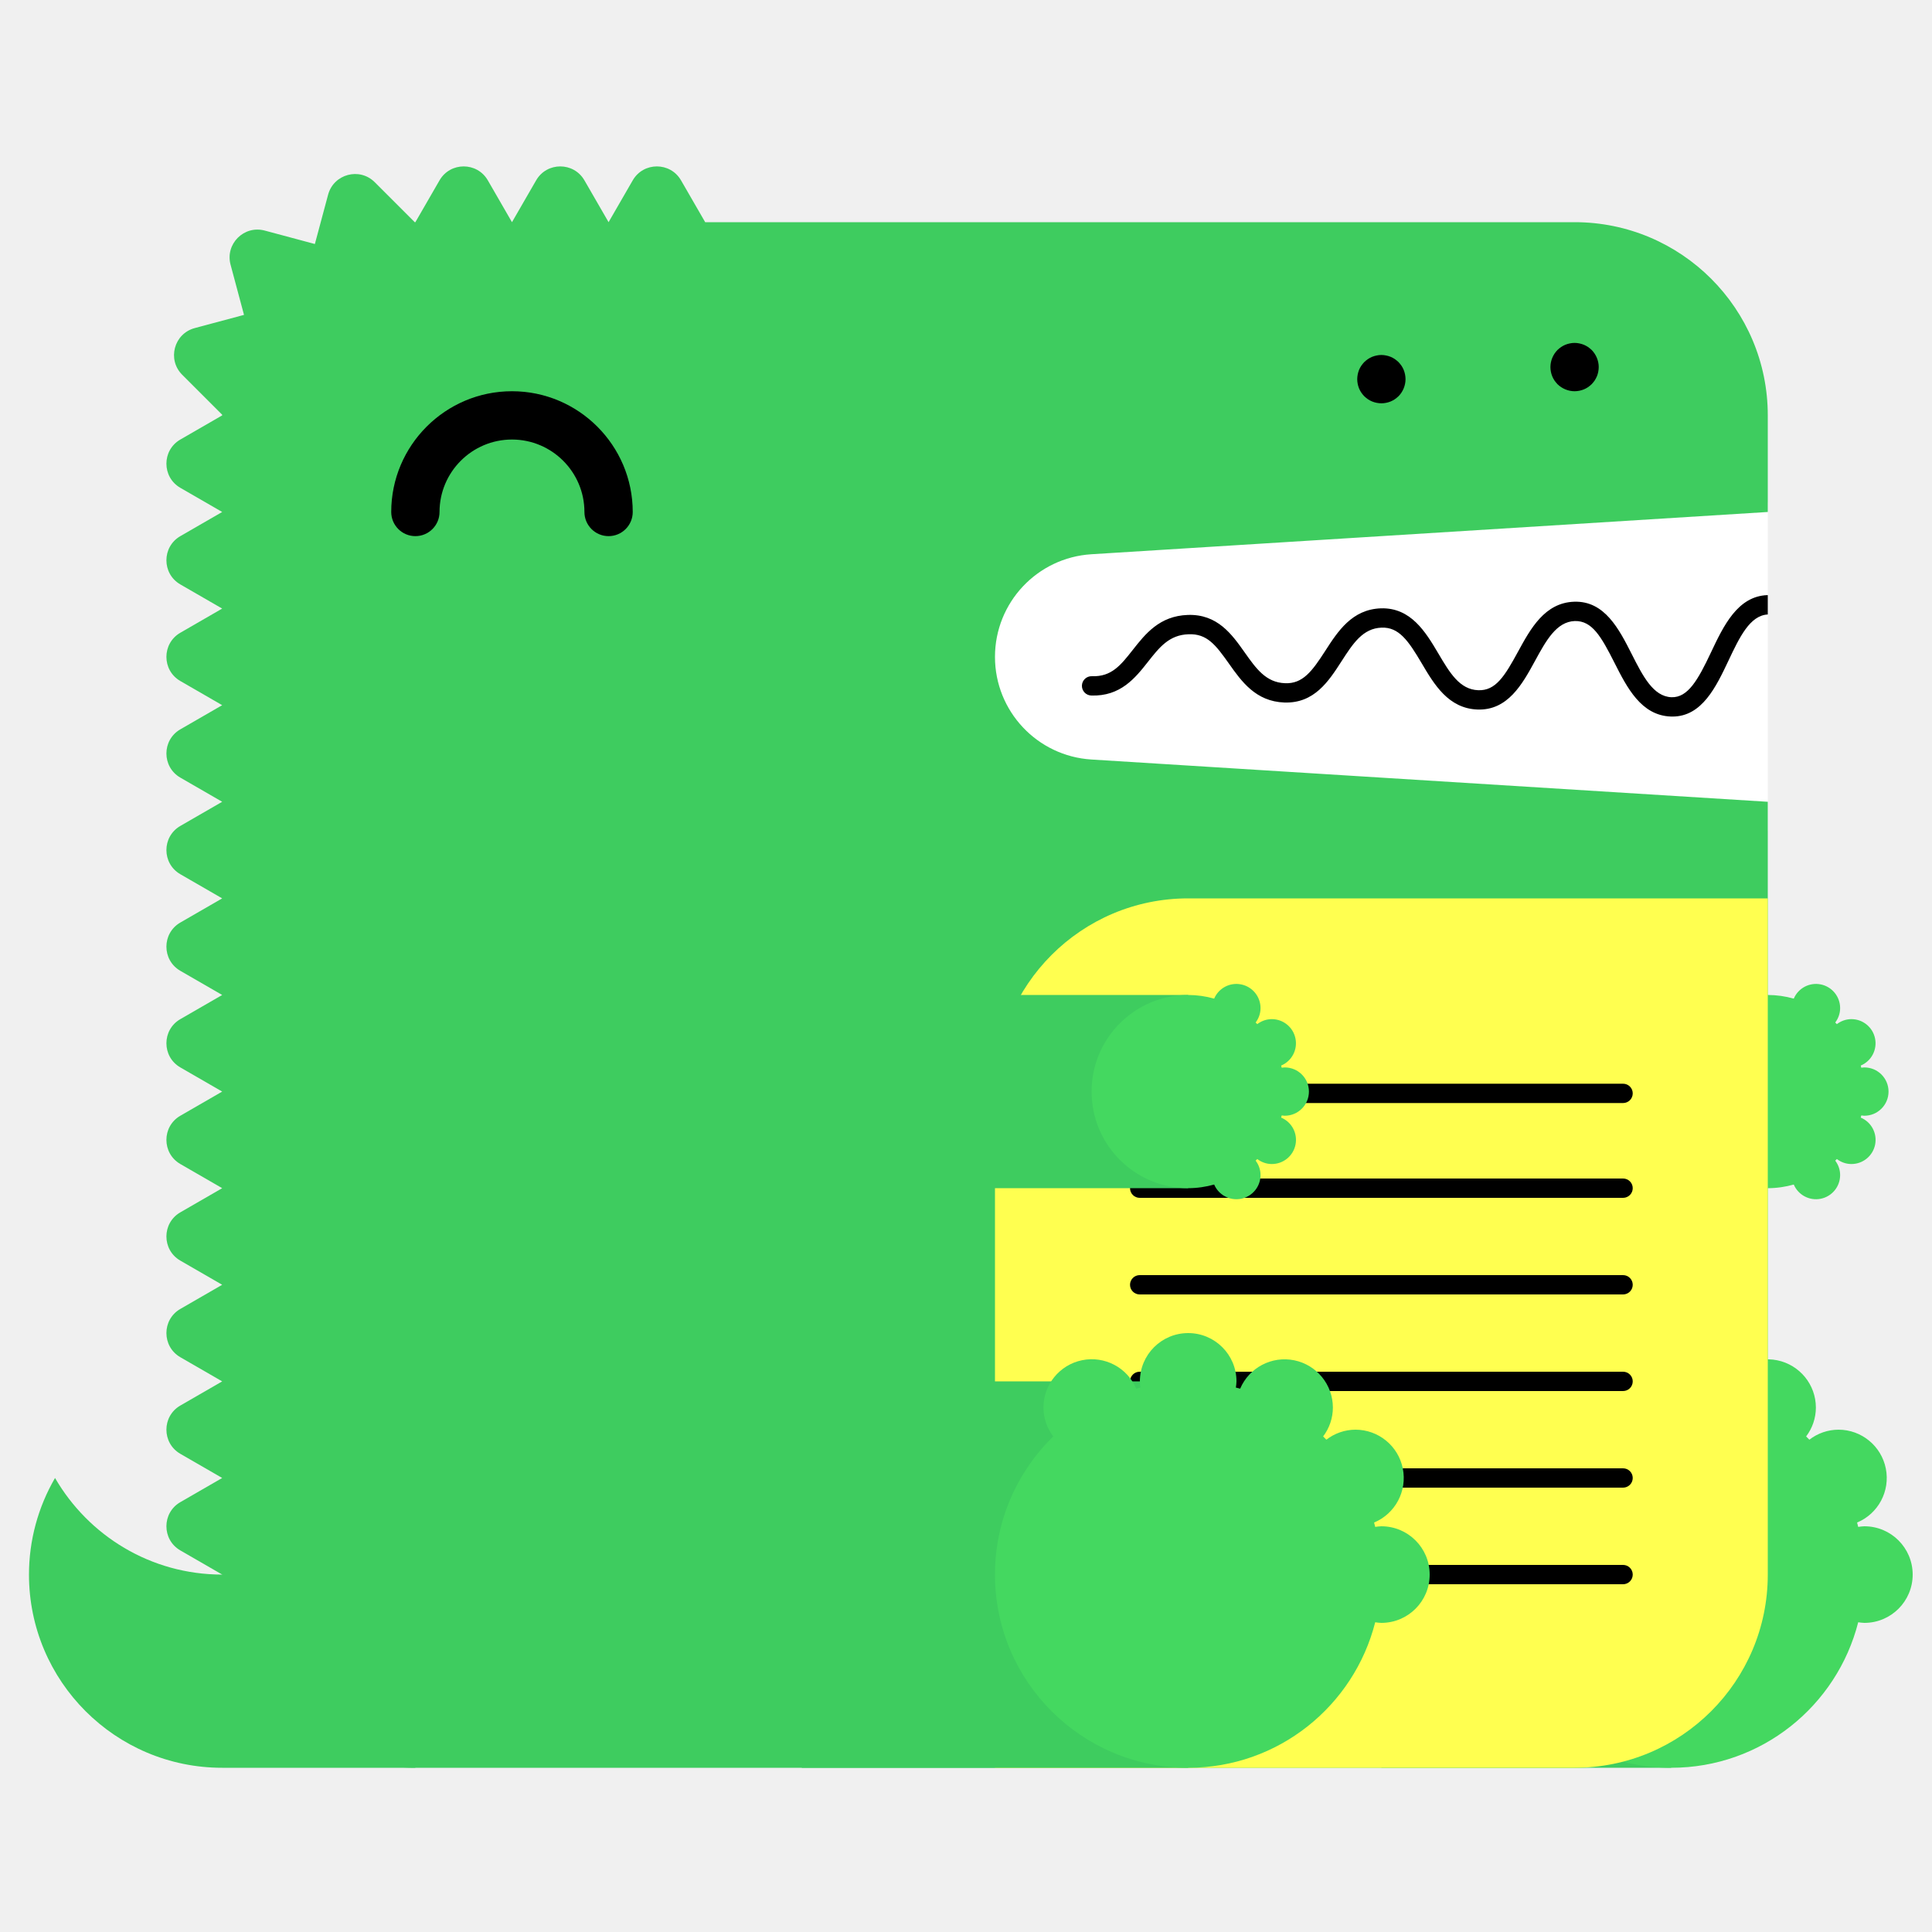
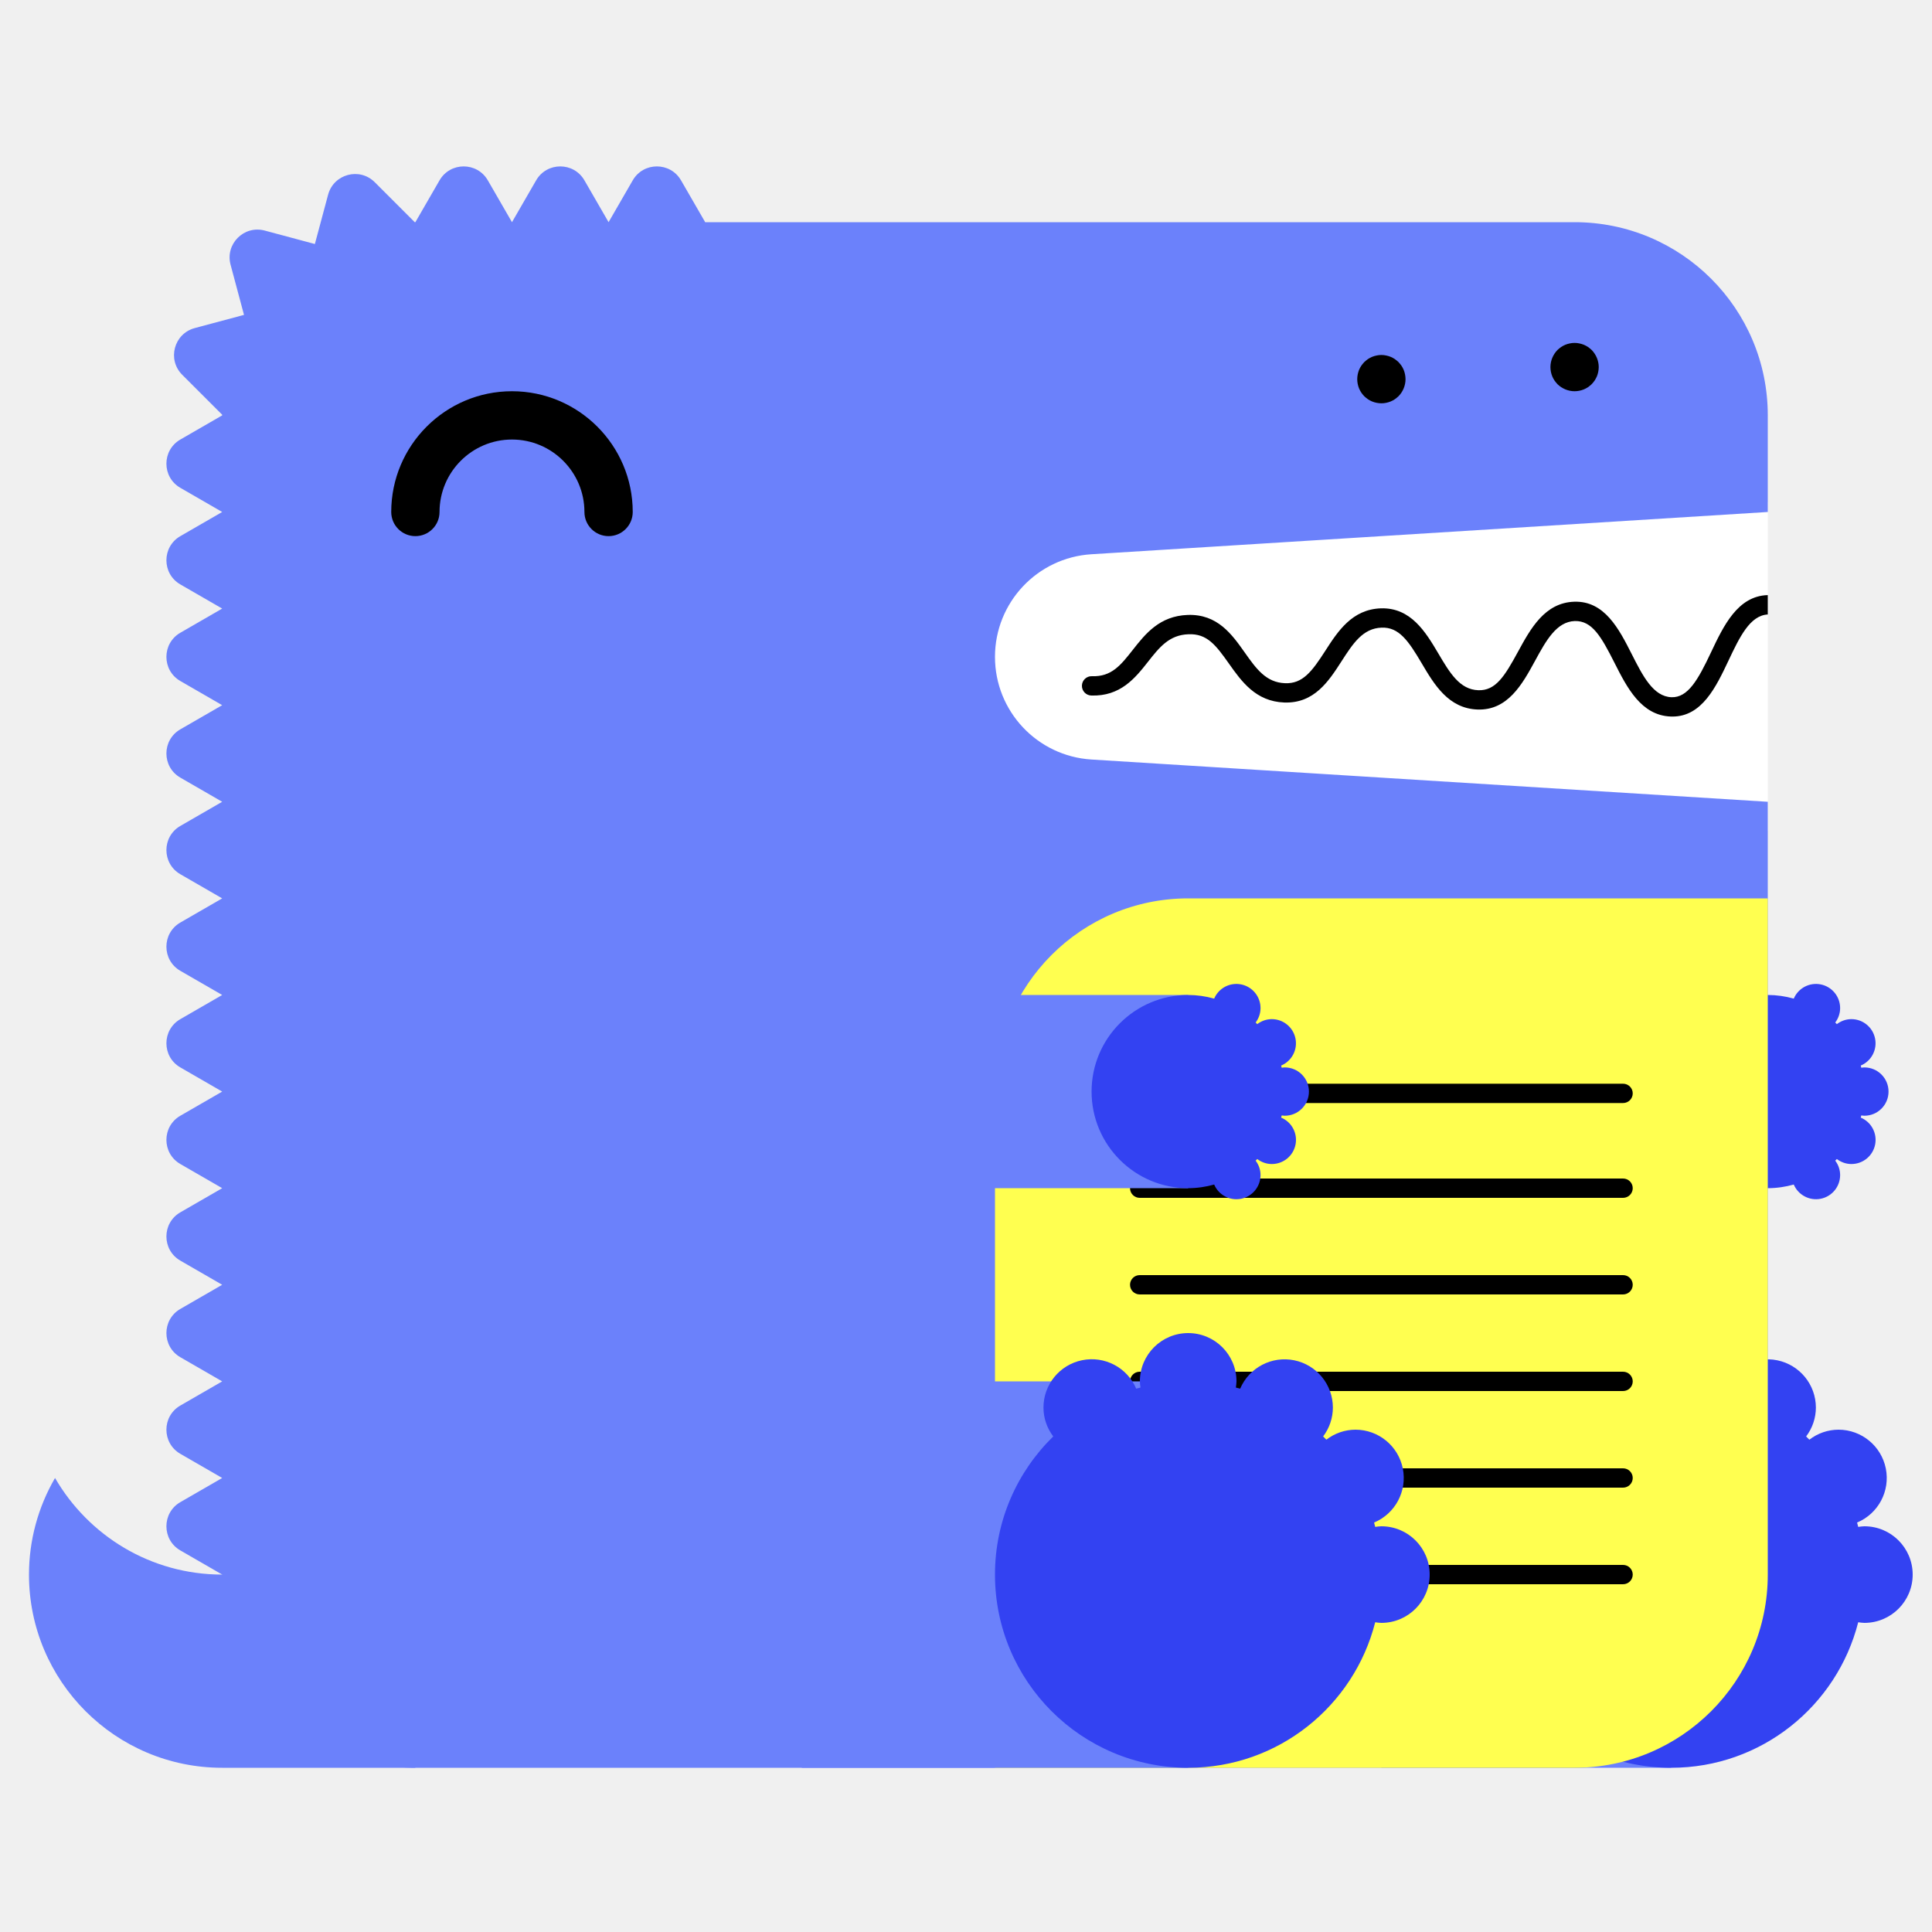
<svg xmlns="http://www.w3.org/2000/svg" width="200" height="200" viewBox="0 0 200 200">
  <g fill="none" fill-rule="evenodd">
    <path fill="#FFF" d="M99 52h84v34H99z" />
-     <path d="M23 163c-7.398 0-13.843-4.027-17.303-10A19.886 19.886 0 0 0 3 163c0 11.046 8.954 20 20 20h20v-20H23z" fill="#3ECC5F" />
-     <path d="M112.98 57.376L183 53V43c0-11.046-8.954-20-20-20H73l-2.5-4.33c-1.112-1.925-3.889-1.925-5 0L63 23l-2.5-4.33c-1.111-1.925-3.889-1.925-5 0L53 23l-2.5-4.33c-1.111-1.925-3.889-1.925-5 0L43 23c-.022 0-.042.003-.065.003l-4.142-4.141c-1.57-1.571-4.252-.853-4.828 1.294l-1.369 5.104-5.192-1.392c-2.148-.575-4.111 1.389-3.535 3.536l1.39 5.193-5.102 1.367c-2.148.576-2.867 3.259-1.296 4.83l4.142 4.142c0 .021-.003.042-.003.064l-4.33 2.5c-1.925 1.111-1.925 3.889 0 5L23 53l-4.33 2.5c-1.925 1.111-1.925 3.889 0 5L23 63l-4.33 2.5c-1.925 1.111-1.925 3.889 0 5L23 73l-4.33 2.5c-1.925 1.111-1.925 3.889 0 5L23 83l-4.33 2.5c-1.925 1.111-1.925 3.889 0 5L23 93l-4.33 2.5c-1.925 1.111-1.925 3.889 0 5L23 103l-4.33 2.5c-1.925 1.111-1.925 3.889 0 5L23 113l-4.33 2.5c-1.925 1.111-1.925 3.889 0 5L23 123l-4.33 2.5c-1.925 1.111-1.925 3.889 0 5L23 133l-4.33 2.5c-1.925 1.111-1.925 3.889 0 5L23 143l-4.33 2.5c-1.925 1.111-1.925 3.889 0 5L23 153l-4.33 2.5c-1.925 1.111-1.925 3.889 0 5L23 163c0 11.046 8.954 20 20 20h120c11.046 0 20-8.954 20-20V83l-70.02-4.376A10.645 10.645 0 0 1 103 68c0-5.621 4.37-10.273 9.98-10.624" fill="#3ECC5F" />
-     <path fill="#3ECC5F" d="M143 183h30v-40h-30z" />
-     <path d="M193 158c-.219 0-.428.037-.639.064-.038-.15-.074-.301-.116-.451A5 5 0 0 0 190.32 148a4.96 4.96 0 0 0-3.016 1.036 26.531 26.531 0 0 0-.335-.336 4.955 4.955 0 0 0 1.011-2.987 5 5 0 0 0-9.599-1.959c-.148-.042-.297-.077-.445-.115.027-.211.064-.42.064-.639a5 5 0 0 0-5-5 5 5 0 0 0-5 5c0 .219.037.428.064.639-.148.038-.297.073-.445.115a4.998 4.998 0 0 0-9.599 1.959c0 1.125.384 2.151 1.011 2.987-3.717 3.632-6.031 8.693-6.031 14.3 0 11.046 8.954 20 20 20 9.339 0 17.16-6.41 19.361-15.064.211.027.42.064.639.064a5 5 0 0 0 5-5 5 5 0 0 0-5-5" fill="#44D860" />
-     <path fill="#3ECC5F" d="M153 123h30v-20h-30z" />
-     <path d="M193 115.5a2.5 2.5 0 1 0 0-5c-.109 0-.214.019-.319.032-.02-.075-.037-.15-.058-.225a2.501 2.501 0 0 0-.963-4.807c-.569 0-1.088.197-1.508.518a6.653 6.653 0 0 0-.168-.168c.314-.417.506-.931.506-1.494a2.5 2.5 0 0 0-4.8-.979A9.987 9.987 0 0 0 183 103c-5.522 0-10 4.478-10 10s4.478 10 10 10c.934 0 1.833-.138 2.69-.377a2.5 2.5 0 0 0 4.8-.979c0-.563-.192-1.077-.506-1.494.057-.055.113-.111.168-.168.42.321.939.518 1.508.518a2.5 2.5 0 0 0 .963-4.807c.021-.074.038-.15.058-.225.105.013.21.032.319.032" fill="#44D860" />
+     <path d="M23 163c-7.398 0-13.843-4.027-17.303-10A19.886 19.886 0 0 0 3 163c0 11.046 8.954 20 20 20h20v-20H23z" fill="#6B81FB" />
+     <path d="M112.98 57.376L183 53V43c0-11.046-8.954-20-20-20H73l-2.5-4.33c-1.112-1.925-3.889-1.925-5 0L63 23l-2.5-4.33c-1.111-1.925-3.889-1.925-5 0L53 23l-2.5-4.33c-1.111-1.925-3.889-1.925-5 0L43 23c-.022 0-.042.003-.065.003l-4.142-4.141c-1.57-1.571-4.252-.853-4.828 1.294l-1.369 5.104-5.192-1.392c-2.148-.575-4.111 1.389-3.535 3.536l1.39 5.193-5.102 1.367c-2.148.576-2.867 3.259-1.296 4.83l4.142 4.142c0 .021-.003.042-.003.064l-4.33 2.5c-1.925 1.111-1.925 3.889 0 5L23 53l-4.33 2.5c-1.925 1.111-1.925 3.889 0 5L23 63l-4.33 2.5c-1.925 1.111-1.925 3.889 0 5L23 73l-4.33 2.5c-1.925 1.111-1.925 3.889 0 5L23 83l-4.33 2.5c-1.925 1.111-1.925 3.889 0 5L23 93l-4.33 2.5c-1.925 1.111-1.925 3.889 0 5L23 103l-4.33 2.5c-1.925 1.111-1.925 3.889 0 5L23 113l-4.33 2.5c-1.925 1.111-1.925 3.889 0 5L23 123l-4.33 2.5c-1.925 1.111-1.925 3.889 0 5L23 133l-4.33 2.5c-1.925 1.111-1.925 3.889 0 5L23 143l-4.33 2.5c-1.925 1.111-1.925 3.889 0 5L23 153l-4.33 2.5c-1.925 1.111-1.925 3.889 0 5L23 163c0 11.046 8.954 20 20 20h120c11.046 0 20-8.954 20-20V83l-70.02-4.376A10.645 10.645 0 0 1 103 68c0-5.621 4.37-10.273 9.98-10.624" fill="#6B81FB" />
+     <path fill="#6B81FB" d="M143 183h30v-40h-30z" />
+     <path d="M193 158c-.219 0-.428.037-.639.064-.038-.15-.074-.301-.116-.451A5 5 0 0 0 190.32 148a4.96 4.96 0 0 0-3.016 1.036 26.531 26.531 0 0 0-.335-.336 4.955 4.955 0 0 0 1.011-2.987 5 5 0 0 0-9.599-1.959c-.148-.042-.297-.077-.445-.115.027-.211.064-.42.064-.639a5 5 0 0 0-5-5 5 5 0 0 0-5 5c0 .219.037.428.064.639-.148.038-.297.073-.445.115a4.998 4.998 0 0 0-9.599 1.959c0 1.125.384 2.151 1.011 2.987-3.717 3.632-6.031 8.693-6.031 14.3 0 11.046 8.954 20 20 20 9.339 0 17.16-6.41 19.361-15.064.211.027.42.064.639.064a5 5 0 0 0 5-5 5 5 0 0 0-5-5" fill="#3342F2" />
+     <path fill="#6B81FB" d="M153 123h30v-20h-30z" />
+     <path d="M193 115.5a2.5 2.5 0 1 0 0-5c-.109 0-.214.019-.319.032-.02-.075-.037-.15-.058-.225a2.501 2.501 0 0 0-.963-4.807c-.569 0-1.088.197-1.508.518a6.653 6.653 0 0 0-.168-.168c.314-.417.506-.931.506-1.494a2.5 2.5 0 0 0-4.8-.979A9.987 9.987 0 0 0 183 103c-5.522 0-10 4.478-10 10s4.478 10 10 10c.934 0 1.833-.138 2.69-.377a2.5 2.5 0 0 0 4.8-.979c0-.563-.192-1.077-.506-1.494.057-.055.113-.111.168-.168.42.321.939.518 1.508.518a2.5 2.5 0 0 0 .963-4.807c.021-.074.038-.15.058-.225.105.013.21.032.319.032" fill="#3342F2" />
    <path d="M63 55.5a2.5 2.5 0 0 1-2.5-2.5c0-4.136-3.364-7.5-7.5-7.5s-7.5 3.364-7.5 7.5a2.5 2.5 0 1 1-5 0c0-6.893 5.607-12.5 12.5-12.5S65.5 46.107 65.5 53a2.5 2.5 0 0 1-2.5 2.5" fill="#000" />
    <path d="M103 183h60c11.046 0 20-8.954 20-20V93h-60c-11.046 0-20 8.954-20 20v70z" fill="#FFFF50" />
    <path d="M168.02 124h-50.04a1 1 0 1 1 0-2h50.04a1 1 0 1 1 0 2m0 20h-50.04a1 1 0 1 1 0-2h50.04a1 1 0 1 1 0 2m0 20h-50.04a1 1 0 1 1 0-2h50.04a1 1 0 1 1 0 2m0-49.814h-50.04a1 1 0 1 1 0-2h50.04a1 1 0 1 1 0 2m0 19.814h-50.04a1 1 0 1 1 0-2h50.04a1 1 0 1 1 0 2m0 20h-50.04a1 1 0 1 1 0-2h50.04a1 1 0 1 1 0 2M183 61.611c-.012 0-.022-.006-.034-.005-3.09.105-4.552 3.196-5.842 5.923-1.346 2.85-2.387 4.703-4.093 4.647-1.889-.068-2.969-2.202-4.113-4.46-1.314-2.594-2.814-5.536-5.963-5.426-3.046.104-4.513 2.794-5.807 5.167-1.377 2.528-2.314 4.065-4.121 3.994-1.927-.07-2.951-1.805-4.136-3.813-1.321-2.236-2.848-4.75-5.936-4.664-2.994.103-4.465 2.385-5.763 4.4-1.373 2.13-2.335 3.428-4.165 3.351-1.973-.07-2.992-1.51-4.171-3.177-1.324-1.873-2.816-3.993-5.895-3.89-2.928.1-4.399 1.97-5.696 3.618-1.232 1.564-2.194 2.802-4.229 2.724a1 1 0 0 0-.072 2c3.017.101 4.545-1.8 5.872-3.487 1.177-1.496 2.193-2.787 4.193-2.855 1.926-.082 2.829 1.115 4.195 3.045 1.297 1.834 2.769 3.914 5.731 4.021 3.103.104 4.596-2.215 5.918-4.267 1.182-1.834 2.202-3.417 4.15-3.484 1.793-.067 2.769 1.35 4.145 3.681 1.297 2.197 2.766 4.686 5.787 4.796 3.125.108 4.634-2.62 5.949-5.035 1.139-2.088 2.214-4.06 4.119-4.126 1.793-.042 2.728 1.595 4.111 4.33 1.292 2.553 2.757 5.445 5.825 5.556l.169.003c3.064 0 4.518-3.075 5.805-5.794 1.139-2.41 2.217-4.68 4.067-4.773v-2z" fill="#000" />
-     <path fill="#3ECC5F" d="M83 183h40v-40H83z" />
-     <path d="M143 158c-.219 0-.428.037-.639.064-.038-.15-.074-.301-.116-.451A5 5 0 0 0 140.32 148a4.96 4.96 0 0 0-3.016 1.036 26.531 26.531 0 0 0-.335-.336 4.955 4.955 0 0 0 1.011-2.987 5 5 0 0 0-9.599-1.959c-.148-.042-.297-.077-.445-.115.027-.211.064-.42.064-.639a5 5 0 0 0-5-5 5 5 0 0 0-5 5c0 .219.037.428.064.639-.148.038-.297.073-.445.115a4.998 4.998 0 0 0-9.599 1.959c0 1.125.384 2.151 1.011 2.987-3.717 3.632-6.031 8.693-6.031 14.3 0 11.046 8.954 20 20 20 9.339 0 17.16-6.41 19.361-15.064.211.027.42.064.639.064a5 5 0 0 0 5-5 5 5 0 0 0-5-5" fill="#44D860" />
-     <path fill="#3ECC5F" d="M83 123h40v-20H83z" />
-     <path d="M133 115.5a2.5 2.5 0 1 0 0-5c-.109 0-.214.019-.319.032-.02-.075-.037-.15-.058-.225a2.501 2.501 0 0 0-.963-4.807c-.569 0-1.088.197-1.508.518a6.653 6.653 0 0 0-.168-.168c.314-.417.506-.931.506-1.494a2.5 2.5 0 0 0-4.8-.979A9.987 9.987 0 0 0 123 103c-5.522 0-10 4.478-10 10s4.478 10 10 10c.934 0 1.833-.138 2.69-.377a2.5 2.5 0 0 0 4.8-.979c0-.563-.192-1.077-.506-1.494.057-.055.113-.111.168-.168.42.321.939.518 1.508.518a2.5 2.5 0 0 0 .963-4.807c.021-.074.038-.15.058-.225.105.013.21.032.319.032" fill="#44D860" />
+     <path fill="#6B81FB" d="M83 183h40v-40H83z" />
+     <path d="M143 158c-.219 0-.428.037-.639.064-.038-.15-.074-.301-.116-.451A5 5 0 0 0 140.32 148a4.96 4.96 0 0 0-3.016 1.036 26.531 26.531 0 0 0-.335-.336 4.955 4.955 0 0 0 1.011-2.987 5 5 0 0 0-9.599-1.959c-.148-.042-.297-.077-.445-.115.027-.211.064-.42.064-.639a5 5 0 0 0-5-5 5 5 0 0 0-5 5c0 .219.037.428.064.639-.148.038-.297.073-.445.115a4.998 4.998 0 0 0-9.599 1.959c0 1.125.384 2.151 1.011 2.987-3.717 3.632-6.031 8.693-6.031 14.3 0 11.046 8.954 20 20 20 9.339 0 17.16-6.41 19.361-15.064.211.027.42.064.639.064a5 5 0 0 0 5-5 5 5 0 0 0-5-5" fill="#3342F2" />
+     <path fill="#6B81FB" d="M83 123h40v-20H83z" />
+     <path d="M133 115.5a2.5 2.5 0 1 0 0-5c-.109 0-.214.019-.319.032-.02-.075-.037-.15-.058-.225a2.501 2.501 0 0 0-.963-4.807c-.569 0-1.088.197-1.508.518a6.653 6.653 0 0 0-.168-.168c.314-.417.506-.931.506-1.494a2.5 2.5 0 0 0-4.8-.979A9.987 9.987 0 0 0 123 103c-5.522 0-10 4.478-10 10s4.478 10 10 10c.934 0 1.833-.138 2.69-.377a2.5 2.5 0 0 0 4.8-.979c0-.563-.192-1.077-.506-1.494.057-.055.113-.111.168-.168.42.321.939.518 1.508.518a2.5 2.5 0 0 0 .963-4.807c.021-.074.038-.15.058-.225.105.013.21.032.319.032" fill="#3342F2" />
    <path d="M143 41.75c-.16 0-.33-.02-.49-.05a2.52 2.52 0 0 1-.47-.14c-.15-.06-.29-.14-.431-.23-.13-.09-.259-.2-.38-.31-.109-.12-.219-.24-.309-.38s-.17-.28-.231-.43a2.619 2.619 0 0 1-.189-.96c0-.16.02-.33.05-.49.03-.16.08-.31.139-.47.061-.15.141-.29.231-.43.09-.13.2-.26.309-.38.121-.11.25-.22.38-.31.141-.09.281-.17.431-.23.149-.06.31-.11.47-.14.32-.07.65-.07.98 0 .159.03.32.08.47.14.149.06.29.14.43.23.13.09.259.2.38.31.11.12.22.25.31.38.09.14.17.28.23.43.06.16.11.31.14.47.029.16.05.33.05.49 0 .66-.271 1.31-.73 1.77-.121.11-.25.22-.38.31-.14.09-.281.17-.43.23a2.565 2.565 0 0 1-.96.19m20-1.25c-.66 0-1.3-.27-1.771-.73a3.802 3.802 0 0 1-.309-.38c-.09-.14-.17-.28-.231-.43a2.619 2.619 0 0 1-.189-.96c0-.66.27-1.3.729-1.77.121-.11.25-.22.38-.31.141-.09.281-.17.431-.23.149-.06.31-.11.47-.14.32-.07.66-.07.98 0 .159.03.32.08.47.14.149.06.29.14.43.23.13.09.259.2.38.31.459.47.73 1.11.73 1.77 0 .16-.021.33-.05.49-.03.16-.08.32-.14.47-.07.15-.14.29-.23.43-.09.13-.2.26-.31.38-.121.11-.25.22-.38.31-.14.09-.281.17-.43.23a2.565 2.565 0 0 1-.96.19" fill="#000" />
  </g>
</svg>
